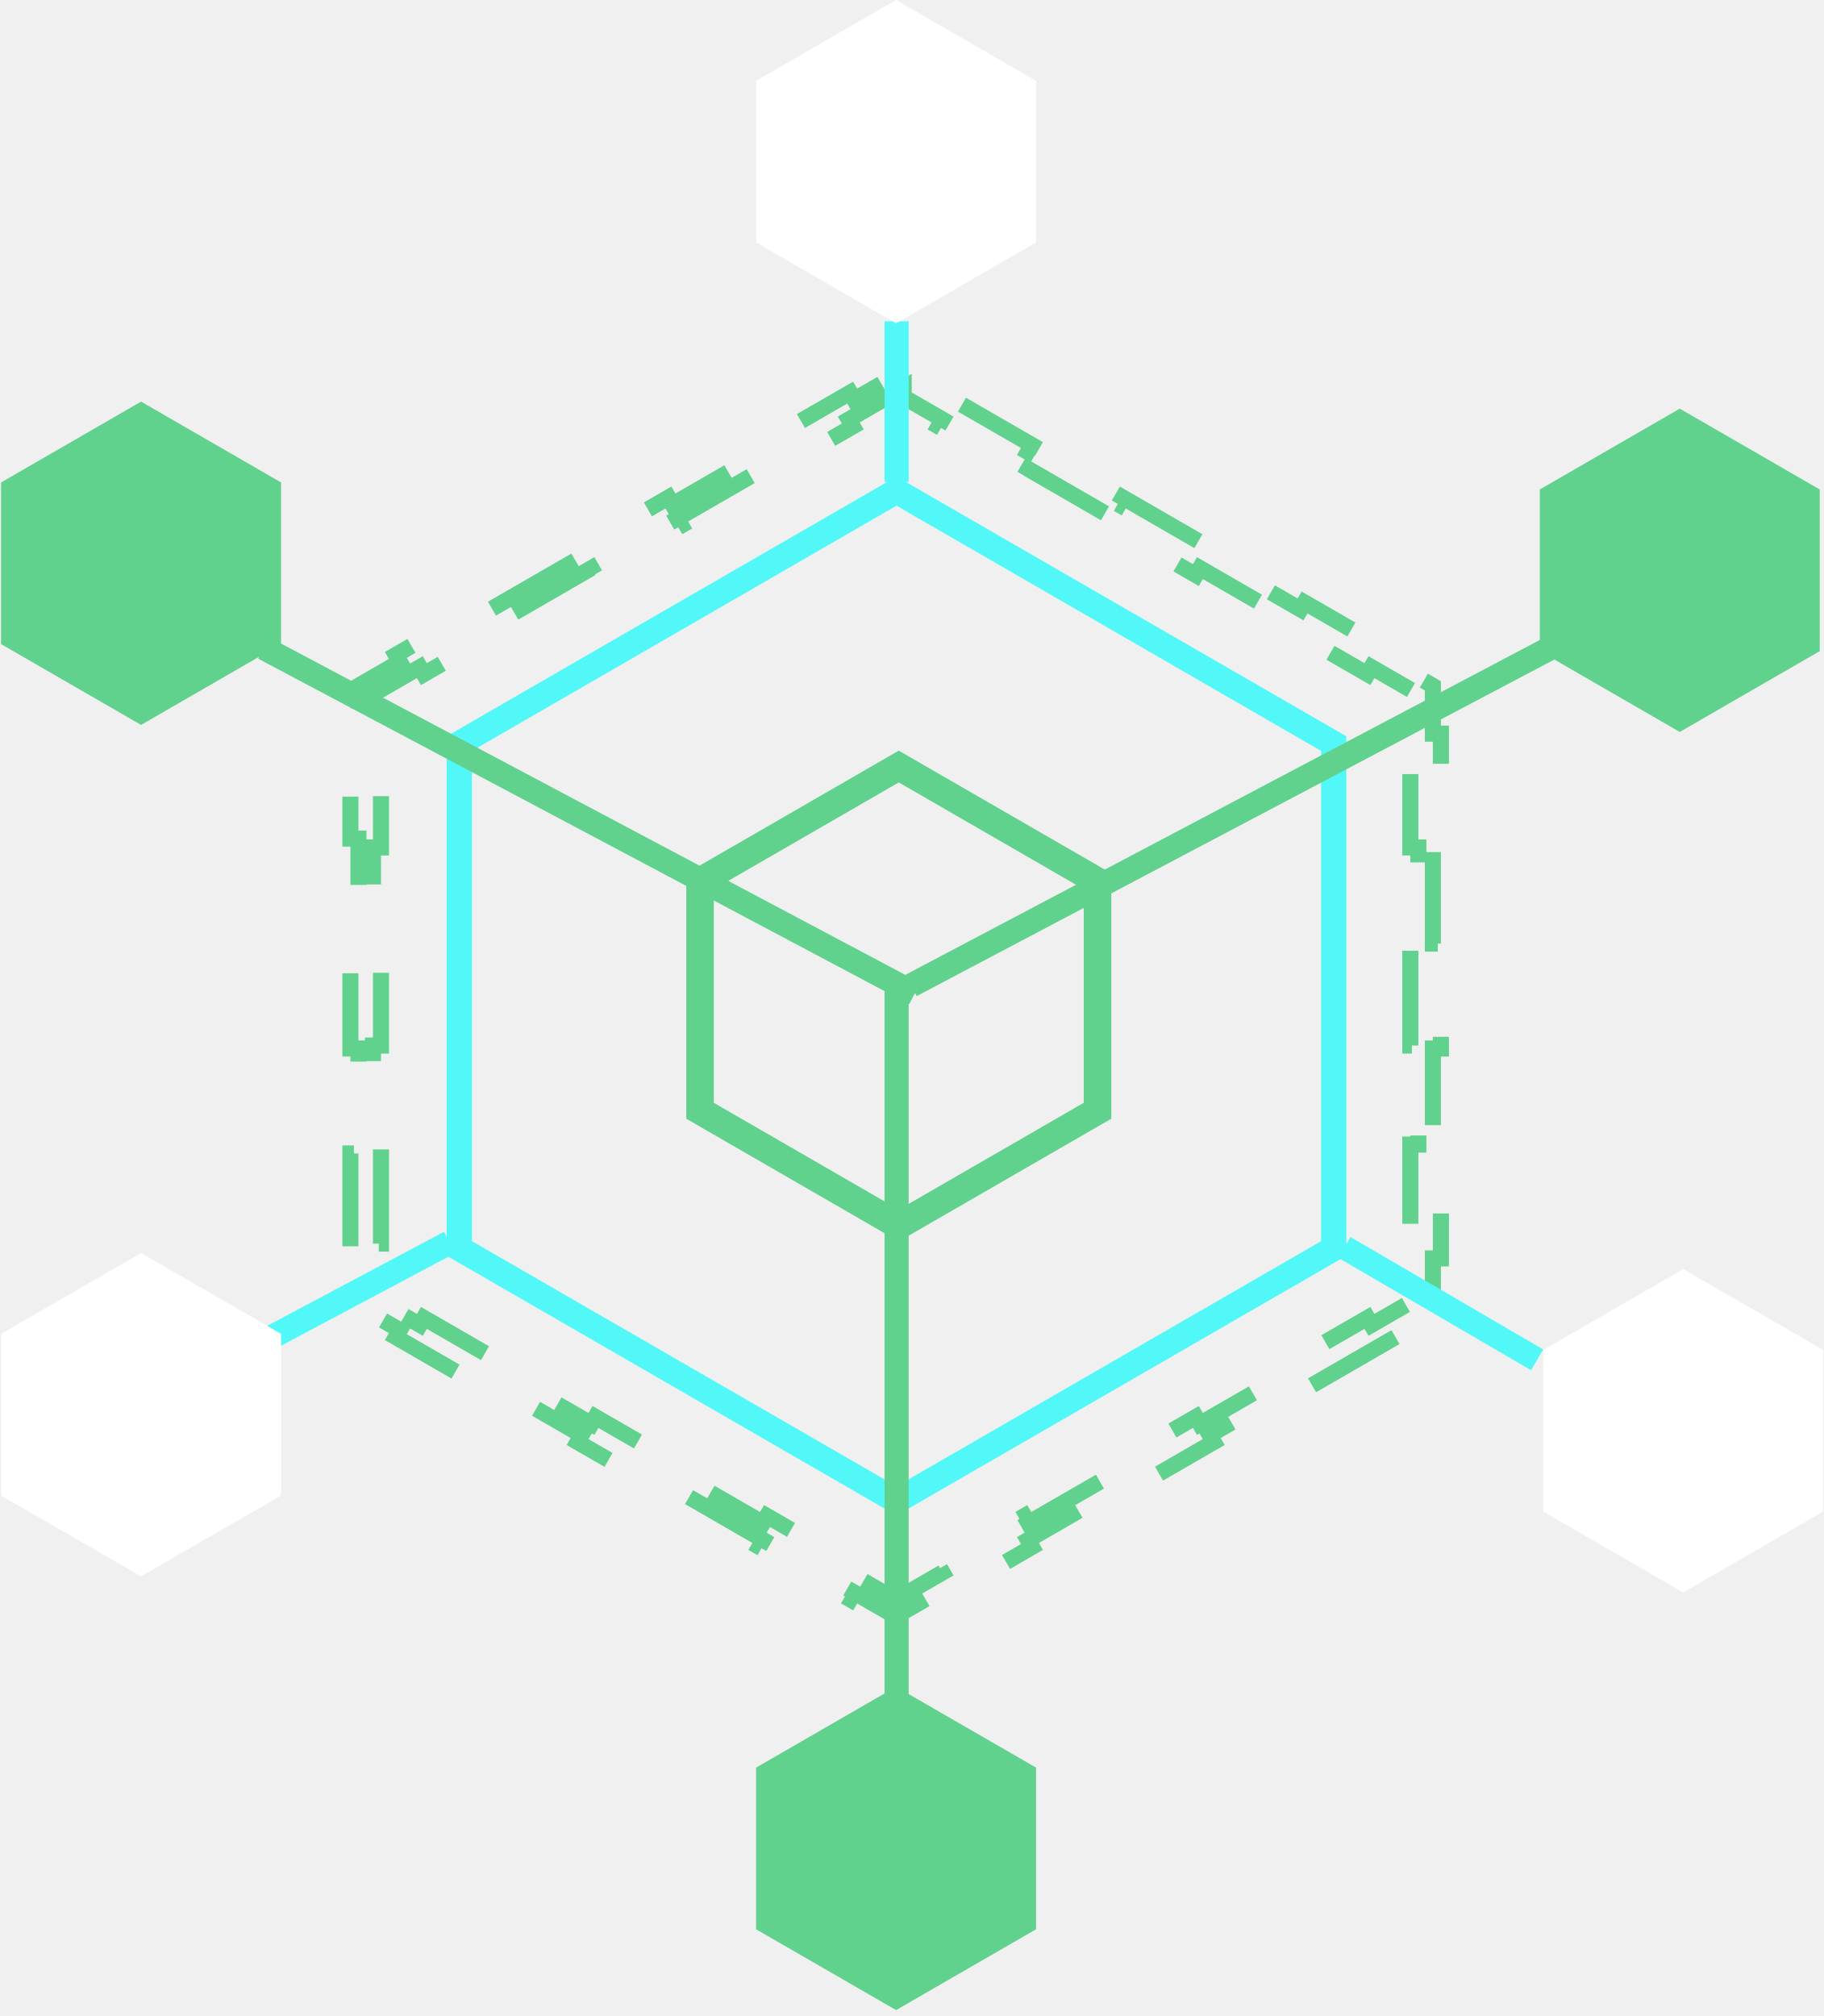
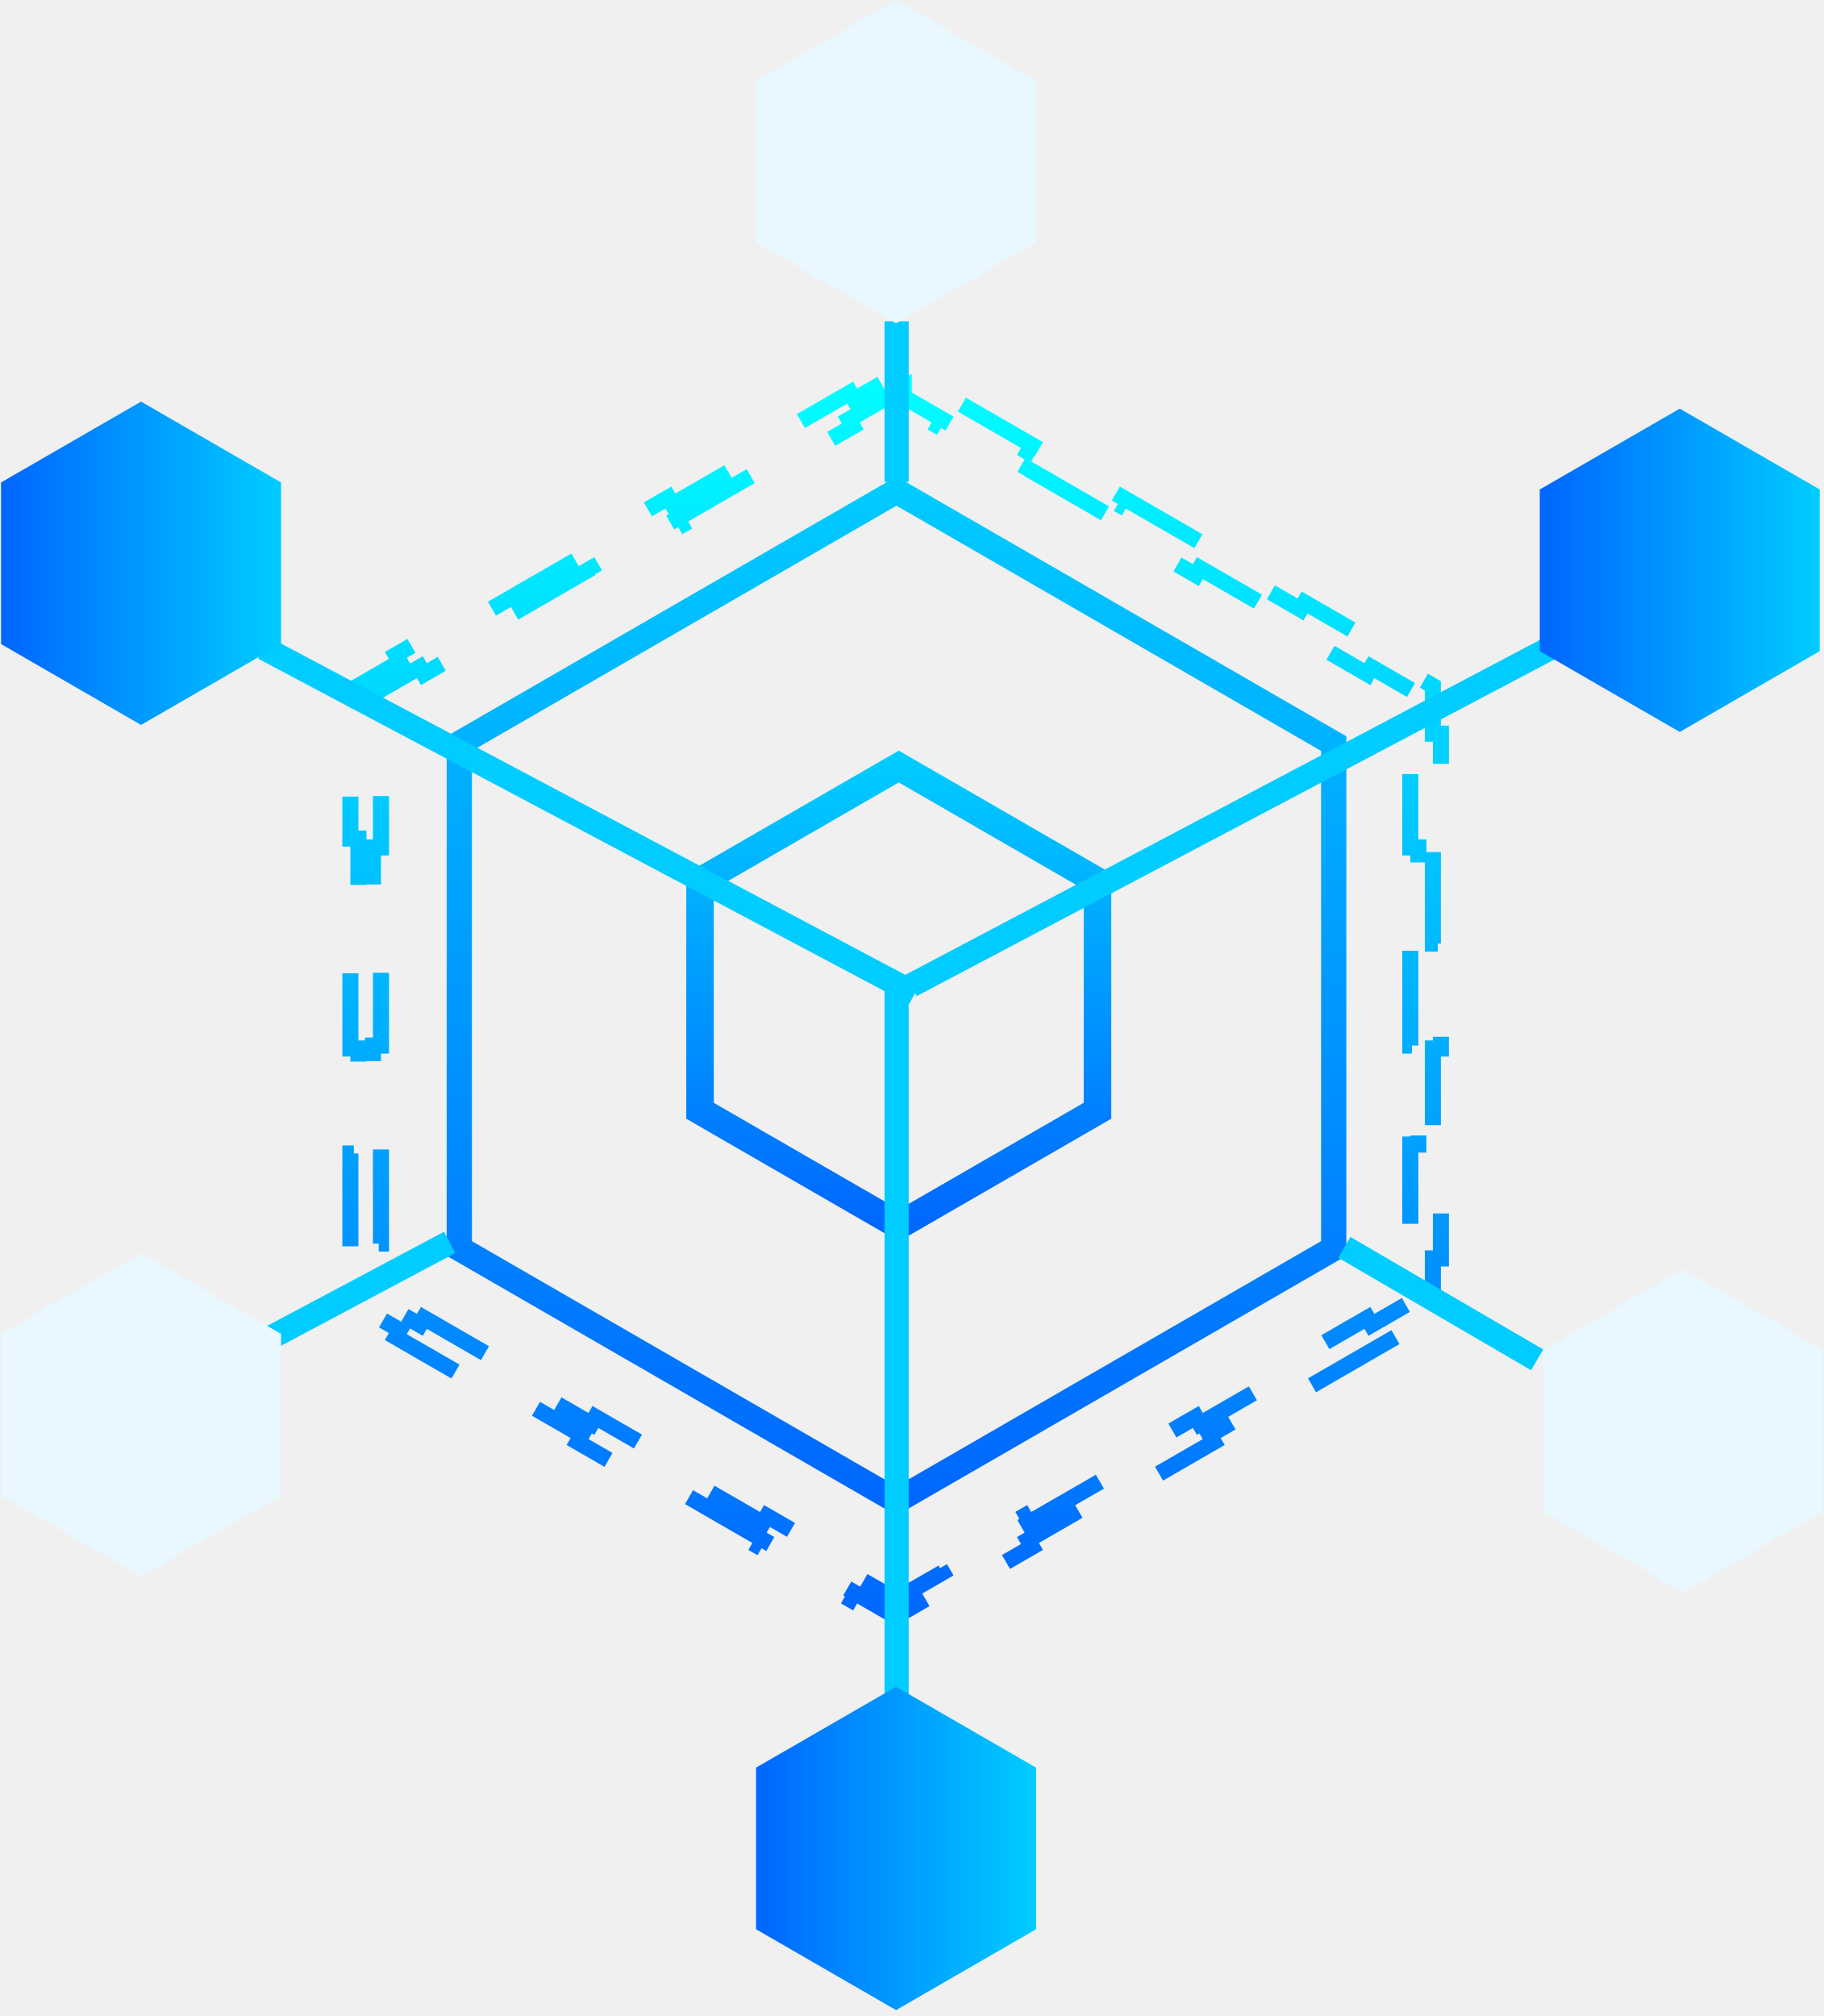
<svg xmlns="http://www.w3.org/2000/svg" width="284" height="314" viewBox="0 0 284 314" fill="none">
-   <path d="M139.993 120.42L109.932 137.779V172.488L139.993 189.845L170.055 172.488V137.779L139.993 120.421V120.42ZM171.842 136.744V173.524L139.993 191.911L108.145 173.524V136.743L139.991 118.357L171.84 136.744H171.842Z" fill="#60D28D" stroke="#60D28D" stroke-width="2.502" />
-   <path d="M139.641 78.763L73.506 116.954V193.312L139.641 231.499L205.777 193.312V116.954L139.641 78.766V78.763ZM209.709 114.677V195.592L139.641 236.044L69.574 195.592V114.673L139.638 74.225L209.705 114.677H209.709Z" fill="#52F8F8" />
-   <path d="M140.759 60.396L138.882 61.48L132.202 65.337L132.828 66.421L119.467 74.136L118.841 73.053L105.481 80.768L106.106 81.851L92.746 89.567L92.12 88.483L78.76 96.199L79.385 97.282L66.025 104.997L65.399 103.914L58.718 107.772L58.093 108.133V108.855V116.568H59.344V131.994H58.093V147.42H59.344V162.846H58.093V178.272H59.344V193.698H58.093V201.411V202.133L58.718 202.494L65.399 206.351L66.025 205.268L79.385 212.982L78.76 214.066L92.12 221.78L92.746 220.697L106.106 228.412L105.481 229.495L118.842 237.21L119.467 236.126L132.828 243.841L132.202 244.924L138.883 248.781L139.508 249.143L140.134 248.781L146.814 244.924L146.188 243.841L159.549 236.126L160.175 237.21L173.535 229.495L172.91 228.412L186.27 220.697L186.896 221.78L200.257 214.066L199.631 212.982L212.992 205.268L213.617 206.351L220.298 202.494L220.923 202.133V201.411V193.698H219.672V178.272H220.923V162.846H219.672V147.42H220.923V131.994H219.672V116.568H220.923V108.855V108.133L220.298 107.772L213.617 103.914L212.992 104.998L199.631 97.283L200.257 96.2L186.896 88.485L186.27 89.569L172.91 81.854L173.535 80.771L160.175 73.056L159.549 74.139L146.188 66.425L146.814 65.342L140.759 61.845V60.396ZM139.51 62.564L139.51 62.565L139.509 62.564H139.51ZM217.361 208.261L203.206 216.433L202.58 215.35L188.425 223.522L189.051 224.605L174.896 232.777L174.27 231.694L160.115 239.866L160.741 240.949L146.586 249.121L145.96 248.038L139.508 251.763L133.056 248.038L132.431 249.121L118.276 240.949L118.901 239.866L104.746 231.694L104.121 232.777L89.966 224.605L90.591 223.522L76.436 215.35L75.811 216.433L61.656 208.261L62.281 207.177L55.829 203.453V196.001H54.578V179.654H55.829V163.307H54.578V146.959H55.829V130.612H54.578V114.264H55.829V106.813L62.281 103.089L61.655 102.005L75.809 93.834L76.435 94.917L90.589 86.746L89.964 85.662L104.118 77.491L104.743 78.575L118.898 70.403L118.272 69.32L132.426 61.149L133.052 62.232L139.503 58.508L145.955 62.233L146.581 61.149L160.736 69.321L160.11 70.405L174.265 78.577L174.891 77.493L189.046 85.665L188.42 86.749L202.575 94.921L203.201 93.837L217.356 102.009L216.73 103.093L223.187 106.821V114.269H224.438V130.615H223.187V146.962H224.438V163.309H223.187V179.655H224.438V196.002H223.187V203.453L216.735 207.177L217.361 208.261Z" stroke="#60D28D" stroke-width="2.502" stroke-dasharray="15.01 15.01" />
-   <line x1="141.913" y1="153.484" x2="241.492" y2="100.928" stroke="#60D28D" stroke-width="3.753" />
-   <line x1="41.083" y1="100.93" x2="142.487" y2="154.749" stroke="#60D28D" stroke-width="3.753" />
-   <line x1="139.658" y1="152.631" x2="139.658" y2="265.228" stroke="#60D28D" stroke-width="3.753" />
-   <line x1="139.658" y1="50.043" x2="139.658" y2="75.064" stroke="#52F8F8" stroke-width="3.753" />
-   <line x1="41.818" y1="208.523" x2="70.041" y2="193.51" stroke="#52F8F8" stroke-width="3.753" />
-   <line x1="239.426" y1="211.801" x2="209.398" y2="194.286" stroke="#52F8F8" stroke-width="3.753" />
-   <path d="M283.445 101.415V76.237L261.639 63.648L239.834 76.237V101.415L261.639 114.004L283.445 101.415Z" fill="#60D28D" />
-   <path d="M161.379 300.492V275.314L139.573 262.725L117.767 275.314V300.492L139.573 313.081L161.379 300.492Z" fill="#60D28D" />
-   <path d="M161.379 37.767V12.589L139.573 0L117.767 12.589V37.767L139.573 50.356L161.379 37.767Z" fill="white" />
-   <path d="M43.777 232.934V207.756L21.971 195.167L0.166 207.756V232.934L21.971 245.523L43.777 232.934Z" fill="white" />
-   <path d="M283.984 235.436V210.259L262.179 197.67L240.373 210.259V235.436L262.179 248.025L283.984 235.436Z" fill="white" />
-   <path d="M43.777 100.32V75.143L21.971 62.554L0.166 75.143V100.32L21.971 112.909L43.777 100.32Z" fill="#60D28D" />
+   <path d="M139.99 120.42L109.928 137.779V172.488L139.99 189.845L170.051 172.488V137.779L139.99 120.421V120.42ZM171.839 136.744V173.524L139.99 191.911L108.141 173.524V136.743L139.988 118.357L171.837 136.744H171.839Z" fill="#60D28D" stroke="url(#paint0_linear_3856_4997)" stroke-width="2.502" />
+   <path d="M139.814 78.666V78.461L139.553 78.612L73.418 116.803L73.331 116.853V116.954V193.312V193.412L73.418 193.463L139.553 231.65L139.64 231.7L139.727 231.65L205.862 193.463L205.949 193.412V193.312V116.954V116.853L205.862 116.803L139.814 78.666ZM139.636 74.426L209.533 114.78V195.492L139.64 235.843L69.747 195.492V114.774L139.636 74.426Z" fill="url(#paint1_linear_3856_4997)" stroke="url(#paint2_linear_3856_4997)" stroke-width="0.348" />
+   <path d="M140.756 60.396L138.879 61.48L132.199 65.337L132.825 66.421L119.464 74.136L118.838 73.053L105.478 80.768L106.103 81.851L92.743 89.567L92.117 88.483L78.756 96.199L79.382 97.282L66.021 104.997L65.396 103.914L58.715 107.772L58.09 108.133V108.855V116.568H59.341V131.994H58.09V147.42H59.341V162.846H58.09V178.272H59.341V193.698H58.09V201.411V202.133L58.715 202.494L65.396 206.351L66.021 205.268L79.382 212.982L78.756 214.066L92.117 221.78L92.743 220.697L106.103 228.412L105.478 229.495L118.838 237.21L119.464 236.126L132.825 243.841L132.199 244.924L138.879 248.781L139.505 249.143L140.131 248.781L146.811 244.924L146.185 243.841L159.546 236.126L160.172 237.21L173.532 229.495L172.907 228.412L186.267 220.697L186.893 221.78L200.254 214.066L199.628 212.982L212.989 205.268L213.614 206.351L220.295 202.494L220.92 202.133V201.411V193.698H219.669V178.272H220.92V162.846H219.669V147.42H220.92V131.994H219.669V116.568H220.92V108.855V108.133L220.295 107.772L213.614 103.914L212.989 104.998L199.628 97.283L200.254 96.2L186.893 88.485L186.267 89.569L172.907 81.854L173.532 80.771L160.172 73.056L159.546 74.139L146.185 66.425L146.811 65.342L140.756 61.845V60.396ZM139.507 62.564L139.506 62.565L139.506 62.564H139.507ZM217.358 208.261L203.203 216.433L202.577 215.35L188.422 223.522L189.048 224.605L174.893 232.777L174.267 231.694L160.112 239.866L160.738 240.949L146.583 249.121L145.957 248.038L139.505 251.763L133.053 248.038L132.428 249.121L118.273 240.949L118.898 239.866L104.743 231.694L104.118 232.777L89.963 224.605L90.588 223.522L76.433 215.35L75.808 216.433L61.653 208.261L62.278 207.177L55.826 203.453V196.001H54.575V179.654H55.826V163.307H54.575V146.959H55.826V130.612H54.575V114.264H55.826V106.813L62.278 103.089L61.652 102.005L75.806 93.834L76.432 94.917L90.586 86.746L89.96 85.662L104.115 77.491L104.74 78.575L118.894 70.403L118.269 69.32L132.423 61.149L133.049 62.232L139.5 58.508L145.952 62.233L146.578 61.149L160.733 69.321L160.107 70.405L174.262 78.577L174.888 77.493L189.043 85.665L188.417 86.749L202.572 94.921L203.198 93.837L217.353 102.009L216.727 103.093L223.184 106.821V114.269H224.435V130.615H223.184V146.962H224.435V163.309H223.184V179.655H224.435V196.002H223.184V203.453L216.732 207.177L217.358 208.261Z" stroke="url(#paint3_linear_3856_4997)" stroke-width="2.502" stroke-dasharray="15.01 15.01" />
+   <line x1="141.91" y1="153.484" x2="241.489" y2="100.928" stroke="url(#paint4_linear_3856_4997)" stroke-width="3.753" />
+   <line x1="41.081" y1="100.93" x2="142.485" y2="154.749" stroke="url(#paint5_linear_3856_4997)" stroke-width="3.753" />
+   <line x1="139.657" y1="152.631" x2="139.657" y2="265.228" stroke="url(#paint6_linear_3856_4997)" stroke-width="3.753" />
+   <line x1="139.657" y1="50.043" x2="139.657" y2="75.064" stroke="url(#paint7_linear_3856_4997)" stroke-width="3.753" />
+   <line x1="41.817" y1="208.523" x2="70.04" y2="193.51" stroke="url(#paint8_linear_3856_4997)" stroke-width="3.753" />
+   <line x1="239.426" y1="211.801" x2="209.398" y2="194.286" stroke="url(#paint9_linear_3856_4997)" stroke-width="3.753" />
+   <path d="M283.444 101.415V76.237L261.638 63.648L239.833 76.237V101.415L261.638 114.004L283.444 101.415Z" fill="url(#paint10_linear_3856_4997)" />
+   <path d="M161.375 300.492V275.314L139.569 262.725L117.764 275.314V300.492L139.569 313.081L161.375 300.492Z" fill="url(#paint11_linear_3856_4997)" />
+   <path d="M161.375 37.767V12.589L139.569 0L117.764 12.589V37.767L139.569 50.356L161.375 37.767Z" fill="#E9F7FF" />
+   <path d="M43.776 232.934V207.756L21.97 195.167L0.165 207.756V232.934L21.97 245.523L43.776 232.934Z" fill="#E9F7FF" />
+   <path d="M283.982 235.436V210.259L262.176 197.67L240.371 210.259V235.436L262.176 248.025L283.982 235.436Z" fill="#E9F7FF" />
+   <path d="M43.776 100.32V75.143L21.97 62.554L0.165 75.143V100.32L21.97 112.909L43.776 100.32Z" fill="url(#paint12_linear_3856_4997)" />
+   <defs>
+     <linearGradient id="paint0_linear_3856_4997" x1="139.958" y1="191.892" x2="139.958" y2="118.372" gradientUnits="userSpaceOnUse">
+       <stop stop-color="#0066FF" />
+       <stop offset="1" stop-color="#00CCFF" />
+     </linearGradient>
+     <linearGradient id="paint1_linear_3856_4997" x1="139.57" y1="236.002" x2="139.57" y2="74.259" gradientUnits="userSpaceOnUse">
+       <stop stop-color="#0066FF" />
+       <stop offset="1" stop-color="#00CCFF" />
+     </linearGradient>
+     <linearGradient id="paint2_linear_3856_4997" x1="139.57" y1="236.002" x2="139.57" y2="74.259" gradientUnits="userSpaceOnUse">
+       <stop stop-color="#0066FF" />
+       <stop offset="1" stop-color="#00CCFF" />
+     </linearGradient>
+     <linearGradient id="paint3_linear_3856_4997" x1="139.33" y1="253.325" x2="139.33" y2="57.122" gradientUnits="userSpaceOnUse">
+       <stop stop-color="#0066FF" />
+       <stop offset="1" stop-color="#00FFFF" />
+     </linearGradient>
+     <linearGradient id="paint4_linear_3856_4997" x1="192.992" y1="129.776" x2="192.526" y2="128.892" gradientUnits="userSpaceOnUse">
+       <stop stop-color="#0066FF" />
+       <stop offset="1" stop-color="#00CCFF" />
+     </linearGradient>
+     <linearGradient id="paint5_linear_3856_4997" x1="90.383" y1="130.353" x2="90.852" y2="129.47" gradientUnits="userSpaceOnUse">
+       <stop stop-color="#0066FF" />
+       <stop offset="1" stop-color="#00CCFF" />
+     </linearGradient>
+     <linearGradient id="paint6_linear_3856_4997" x1="136.78" y1="208.873" x2="137.78" y2="208.873" gradientUnits="userSpaceOnUse">
+       <stop stop-color="#0066FF" />
+       <stop offset="1" stop-color="#00CCFF" />
+     </linearGradient>
+     <linearGradient id="paint7_linear_3856_4997" x1="136.78" y1="62.541" x2="137.78" y2="62.541" gradientUnits="userSpaceOnUse">
+       <stop stop-color="#0066FF" />
+       <stop offset="1" stop-color="#00CCFF" />
+     </linearGradient>
+     <linearGradient id="paint8_linear_3856_4997" x1="57.265" y1="203.564" x2="56.795" y2="202.681" gradientUnits="userSpaceOnUse">
+       <stop stop-color="#0066FF" />
+       <stop offset="1" stop-color="#00CCFF" />
+     </linearGradient>
+     <linearGradient id="paint9_linear_3856_4997" x1="225.876" y1="200.568" x2="225.372" y2="201.431" gradientUnits="userSpaceOnUse">
+       <stop stop-color="#0066FF" />
+       <stop offset="1" stop-color="#00CCFF" />
+     </linearGradient>
+     <linearGradient id="paint10_linear_3856_4997" x1="239.844" y1="88.801" x2="283.435" y2="88.801" gradientUnits="userSpaceOnUse">
+       <stop stop-color="#0066FF" />
+       <stop offset="1" stop-color="#00CCFF" />
+     </linearGradient>
+     <linearGradient id="paint11_linear_3856_4997" x1="117.775" y1="287.878" x2="161.366" y2="287.878" gradientUnits="userSpaceOnUse">
+       <stop stop-color="#0066FF" />
+       <stop offset="1" stop-color="#00CCFF" />
+     </linearGradient>
+     <linearGradient id="paint12_linear_3856_4997" x1="0.176" y1="87.706" x2="43.767" y2="87.706" gradientUnits="userSpaceOnUse">
+       <stop stop-color="#0066FF" />
+       <stop offset="1" stop-color="#00CCFF" />
+     </linearGradient>
+   </defs>
</svg>
